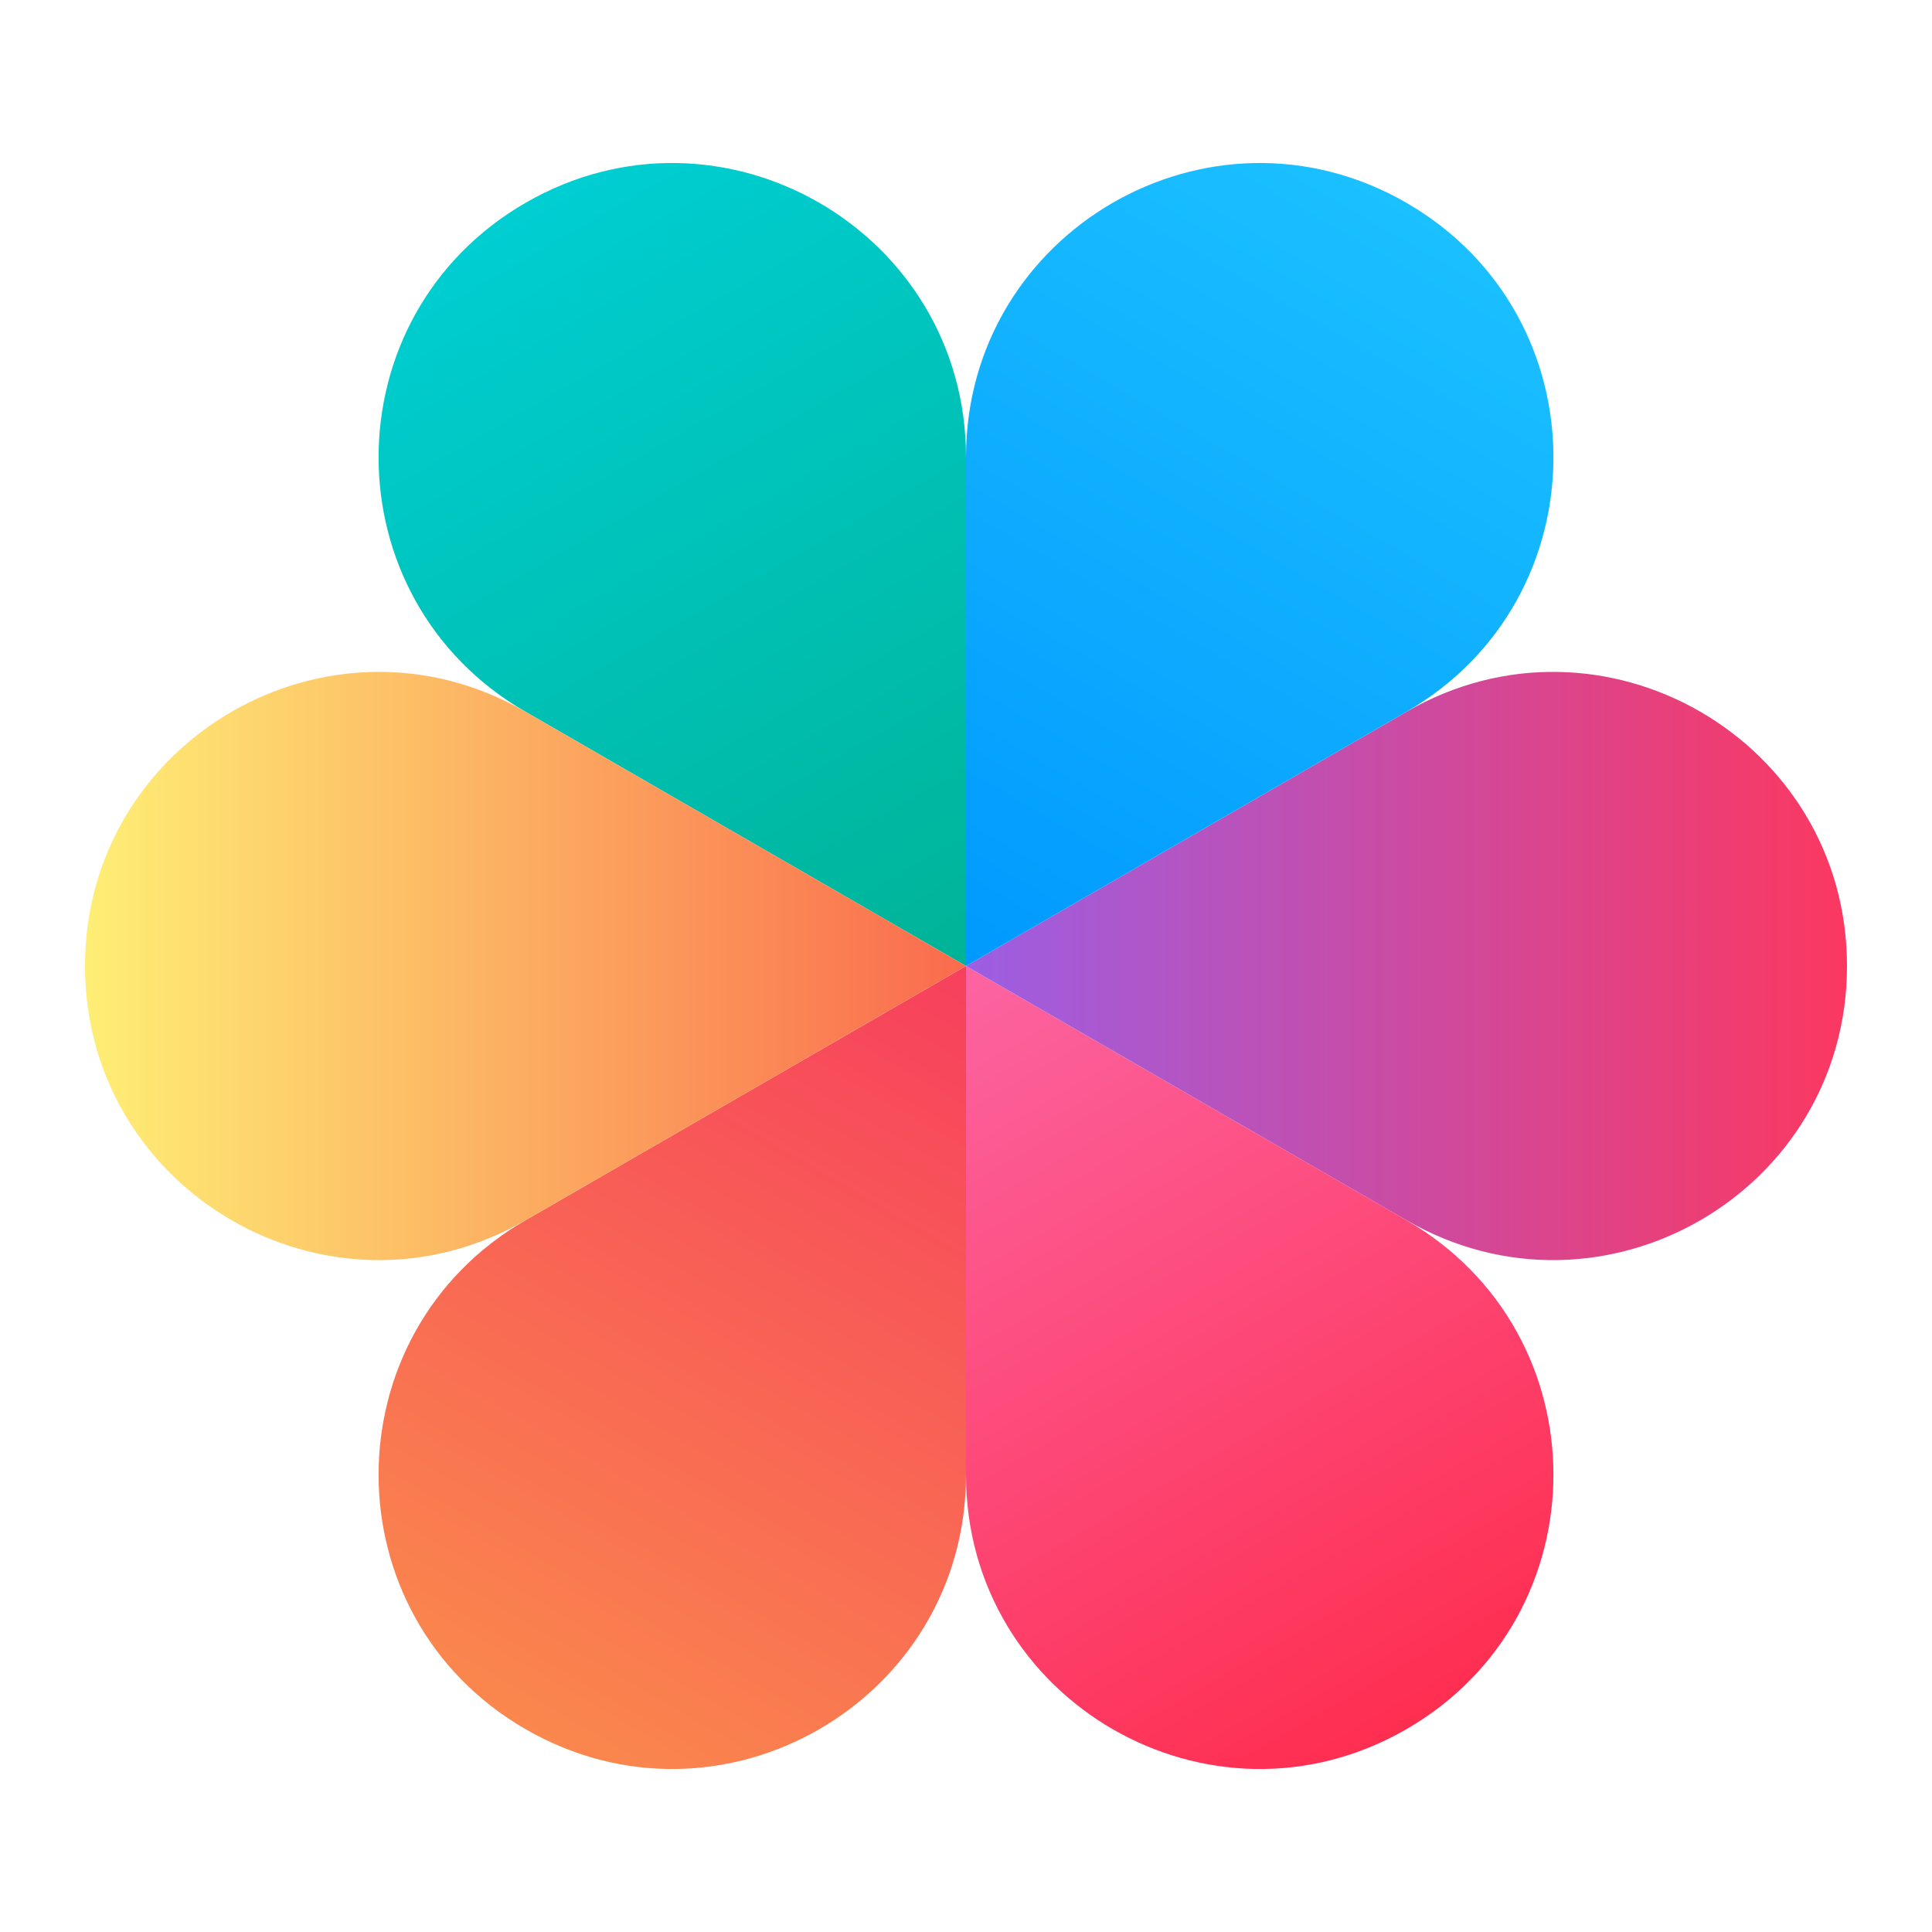
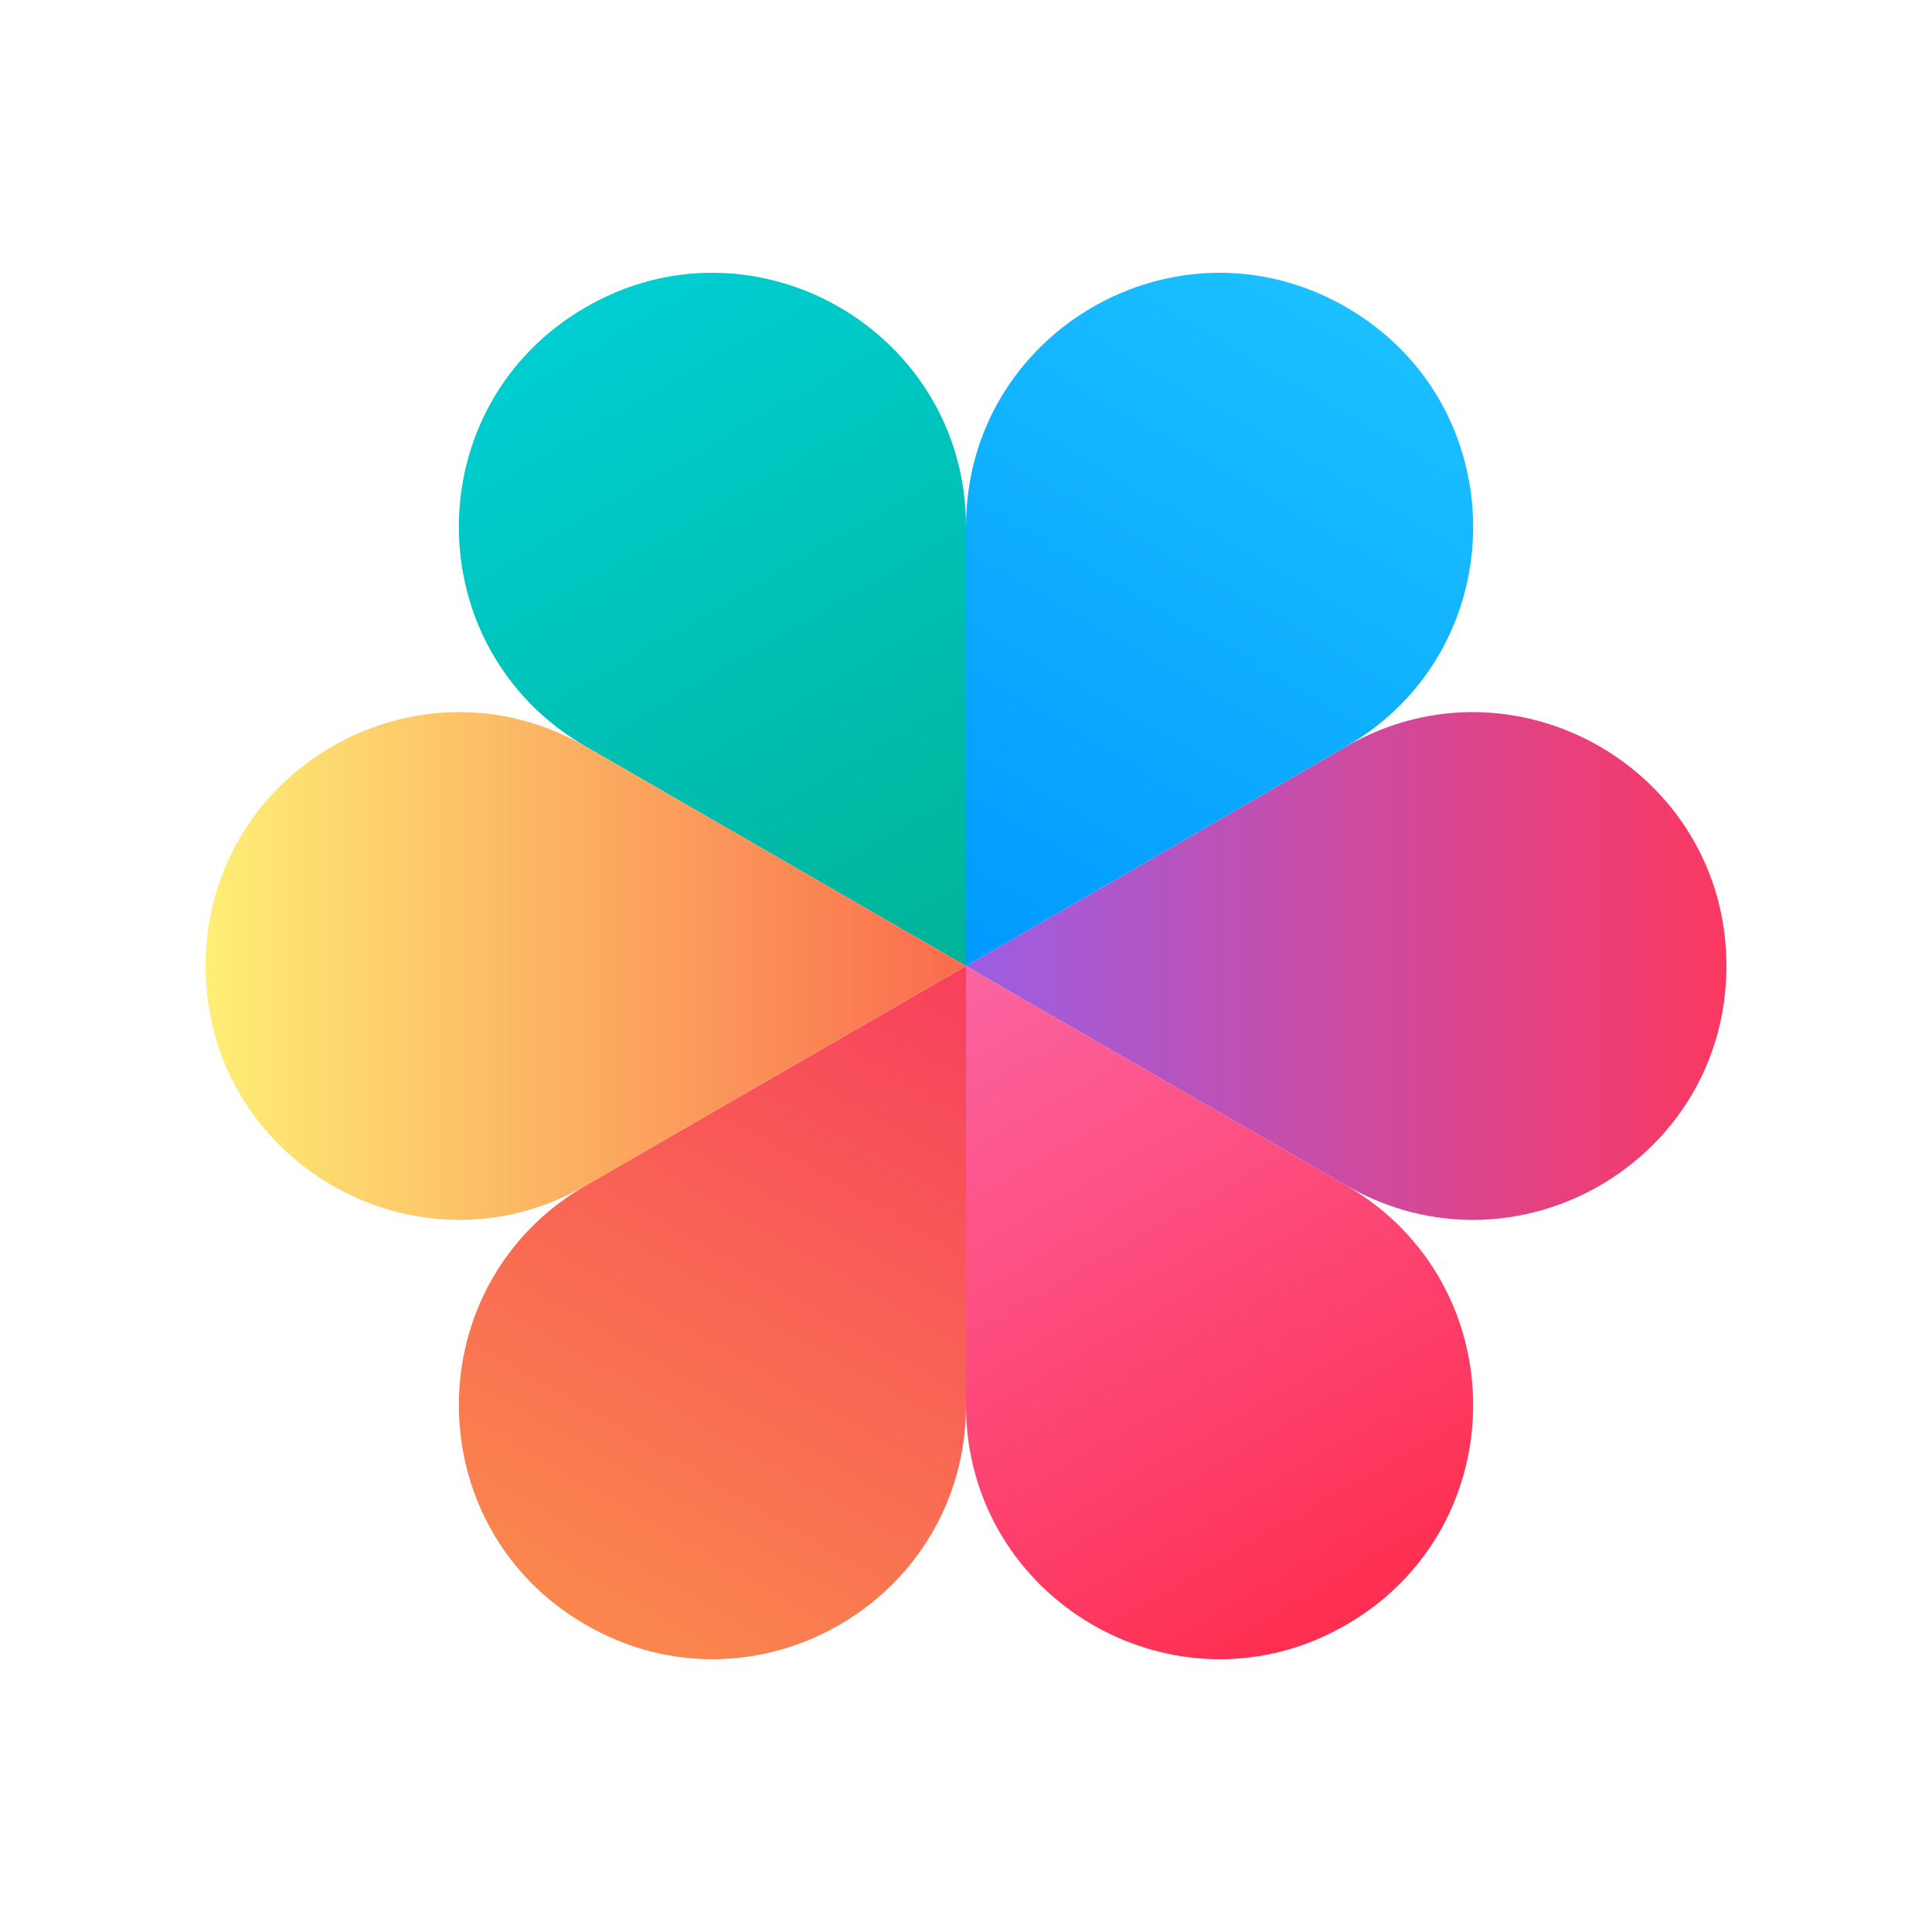
<svg xmlns="http://www.w3.org/2000/svg" version="1.1" id="图层_1" x="0px" y="0px" viewBox="0 0 500 500" style="enable-background:new 0 0 500 500;" xml:space="preserve">
  <style type="text/css">
	.st0{fill:url(#SVGID_1_);}
	.st1{fill:url(#SVGID_2_);}
	.st2{fill:url(#SVGID_3_);}
	.st3{fill:url(#SVGID_4_);}
	.st4{fill:url(#SVGID_5_);}
	.st5{fill:url(#SVGID_6_);}
</style>
  <g>
-     <linearGradient id="SVGID_1_" gradientUnits="userSpaceOnUse" x1="250" y1="478.058" x2="250" y2="250" gradientTransform="matrix(0.866 0.5 -0.5 0.866 158.4937 -91.5064)">
+     <linearGradient id="SVGID_1_" gradientUnits="userSpaceOnUse" x1="250" y1="446.888" x2="250" y2="250" gradientTransform="matrix(0.866 0.5 -0.5 0.866 158.4937 -91.5064)">
      <stop offset="0" style="stop-color:#FA874D" />
      <stop offset="0.996" style="stop-color:#F7405D" />
    </linearGradient>
-     <path class="st0" d="M250,250l-114,65.8c-50.7,29.3-50.7,102.4,0,131.7l0,0c50.7,29.3,114-7.3,114-65.8V250z" />
-     <linearGradient id="SVGID_2_" gradientUnits="userSpaceOnUse" x1="447.503" y1="364.029" x2="250" y2="250" gradientTransform="matrix(0.866 0.5 -0.5 0.866 158.4937 -91.5064)">
+     <path class="st0" d="M250,250l-98.4,56.8c-43.8,25.3-43.8,88.4,0,113.7l0,0c43.8,25.3,98.4-6.3,98.4-56.8V250z" />
+     <linearGradient id="SVGID_2_" gradientUnits="userSpaceOnUse" x1="420.51" y1="348.444" x2="250" y2="250" gradientTransform="matrix(0.866 0.5 -0.5 0.866 158.4937 -91.5064)">
      <stop offset="0" style="stop-color:#FE2E50" />
      <stop offset="0.996" style="stop-color:#FC64A1" />
    </linearGradient>
-     <path class="st1" d="M250,250v131.7c0,58.5,63.3,95.1,114,65.8l0,0c50.7-29.3,50.7-102.4,0-131.7L250,250z" />
-     <linearGradient id="SVGID_3_" gradientUnits="userSpaceOnUse" x1="447.503" y1="135.971" x2="250" y2="250" gradientTransform="matrix(0.866 0.5 -0.5 0.866 158.4937 -91.5064)">
+     <path class="st1" d="M250,250v113.7c0,50.5,54.7,82.1,98.4,56.8l0,0c43.8-25.3,43.8-88.4,0-113.7L250,250z" />
+     <linearGradient id="SVGID_3_" gradientUnits="userSpaceOnUse" x1="420.51" y1="151.556" x2="250" y2="250" gradientTransform="matrix(0.866 0.5 -0.5 0.866 158.4937 -91.5064)">
      <stop offset="2.237672e-07" style="stop-color:#FB3860" />
      <stop offset="0.996" style="stop-color:#9C5EE3" />
    </linearGradient>
-     <path class="st2" d="M250,250l114,65.8c50.7,29.3,114-7.3,114-65.8v0c0-58.5-63.3-95.1-114-65.8L250,250z" />
-     <linearGradient id="SVGID_4_" gradientUnits="userSpaceOnUse" x1="250" y1="250" x2="250" y2="21.942" gradientTransform="matrix(0.866 0.5 -0.5 0.866 158.4937 -91.5064)">
+     <path class="st2" d="M250,250l98.4,56.8c43.8,25.3,98.4-6.3,98.4-56.8v0c0-50.5-54.7-82.1-98.4-56.8L250,250z" />
+     <linearGradient id="SVGID_4_" gradientUnits="userSpaceOnUse" x1="250" y1="250" x2="250" y2="53.112" gradientTransform="matrix(0.866 0.5 -0.5 0.866 158.4937 -91.5064)">
      <stop offset="4.475343e-07" style="stop-color:#0099FF" />
      <stop offset="1" style="stop-color:#1BC0FF" />
    </linearGradient>
-     <path class="st3" d="M250,250l114-65.8c50.7-29.3,50.7-102.4,0-131.7l0,0c-50.7-29.3-114,7.3-114,65.8V250z" />
-     <linearGradient id="SVGID_5_" gradientUnits="userSpaceOnUse" x1="250" y1="250" x2="52.496" y2="135.971" gradientTransform="matrix(0.866 0.5 -0.5 0.866 158.4937 -91.5064)">
+     <path class="st3" d="M250,250l98.4-56.8c43.8-25.3,43.8-88.4,0-113.7l0,0c-43.8-25.3-98.4,6.3-98.4,56.8V250z" />
+     <linearGradient id="SVGID_5_" gradientUnits="userSpaceOnUse" x1="250" y1="250" x2="79.49" y2="151.556" gradientTransform="matrix(0.866 0.5 -0.5 0.866 158.4937 -91.5064)">
      <stop offset="2.663895e-08" style="stop-color:#00B397" />
      <stop offset="1" style="stop-color:#00CED2" />
    </linearGradient>
-     <path class="st4" d="M250,250V118.3c0-58.5-63.3-95.1-114-65.8l0,0c-50.7,29.3-50.7,102.4,0,131.7L250,250z" />
-     <linearGradient id="SVGID_6_" gradientUnits="userSpaceOnUse" x1="250" y1="250" x2="52.496" y2="364.029" gradientTransform="matrix(0.866 0.5 -0.5 0.866 158.4937 -91.5064)">
+     <path class="st4" d="M250,250V136.3c0-50.5-54.7-82.1-98.4-56.8l0,0c-43.8,25.3-43.8,88.4,0,113.7L250,250z" />
+     <linearGradient id="SVGID_6_" gradientUnits="userSpaceOnUse" x1="250" y1="250" x2="79.49" y2="348.444" gradientTransform="matrix(0.866 0.5 -0.5 0.866 158.4937 -91.5064)">
      <stop offset="0" style="stop-color:#FA6B4D" />
      <stop offset="0.996" style="stop-color:#FEEE75" />
    </linearGradient>
-     <path class="st5" d="M250,250l-114-65.8c-50.7-29.3-114,7.3-114,65.8v0c0,58.5,63.3,95.1,114,65.8L250,250z" />
+     <path class="st5" d="M250,250l-98.4-56.8c-43.8-25.3-98.4,6.3-98.4,56.8v0c0,50.5,54.7,82.1,98.4,56.8L250,250z" />
  </g>
</svg>
